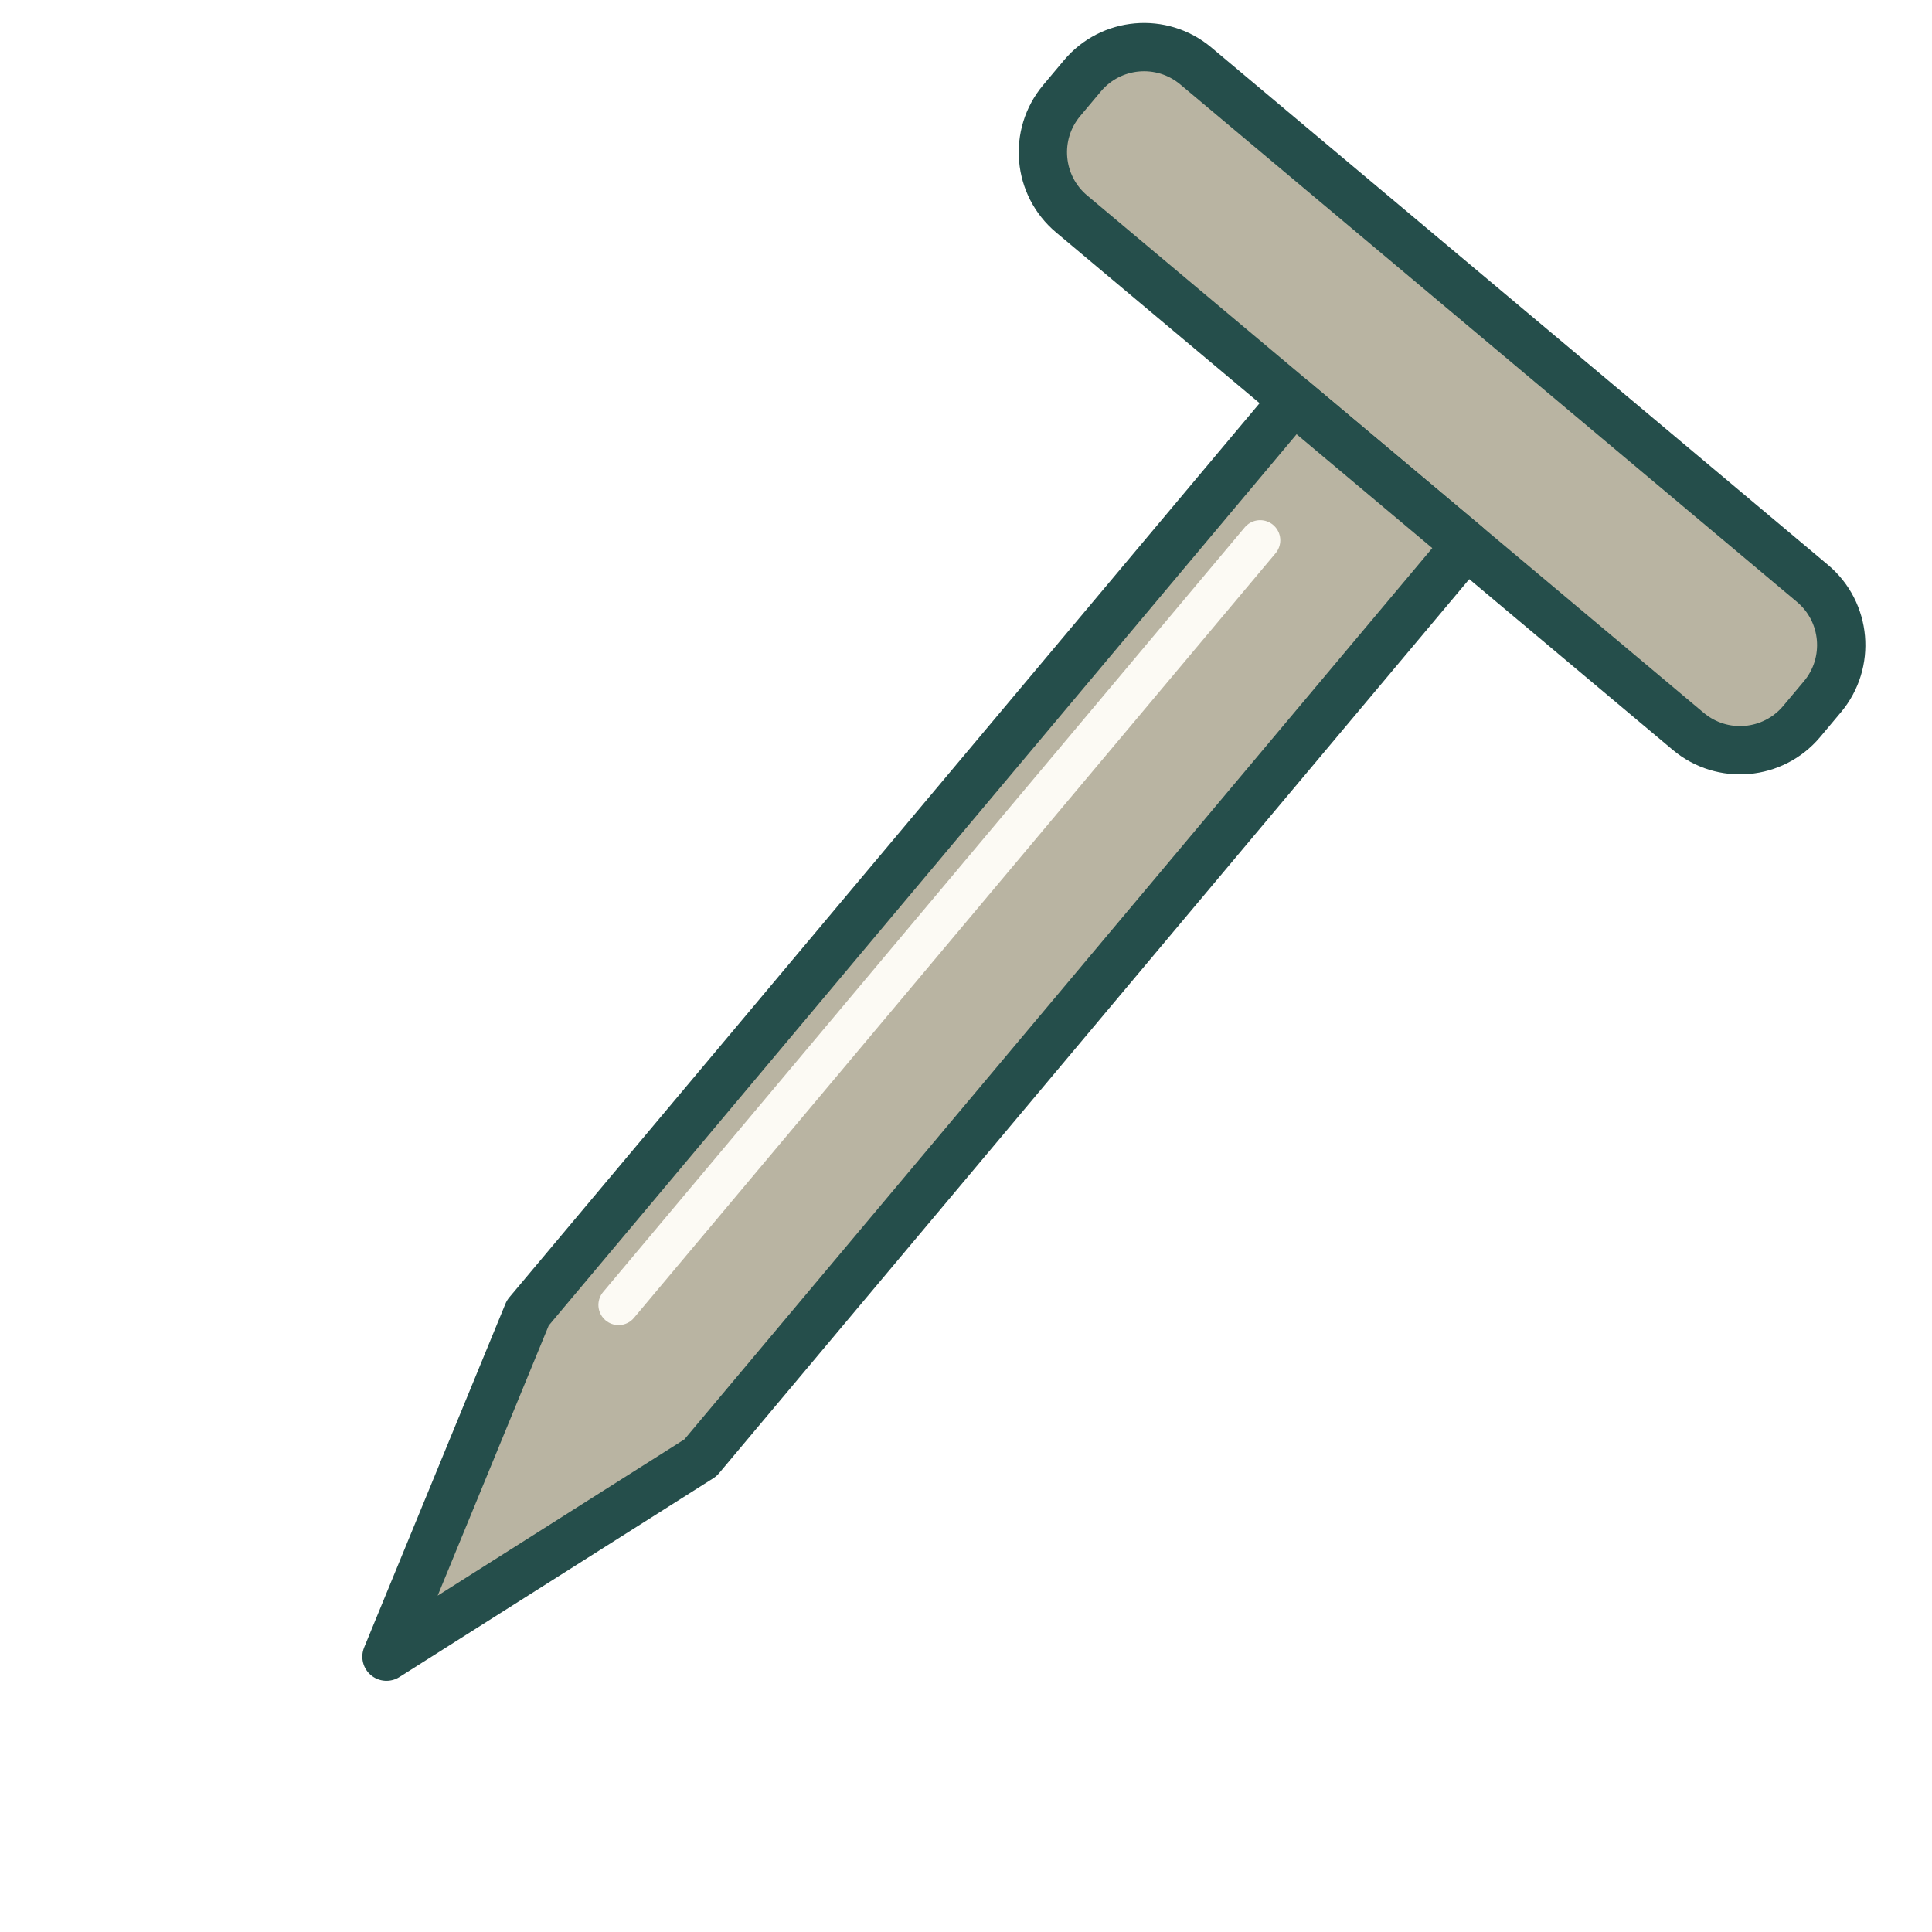
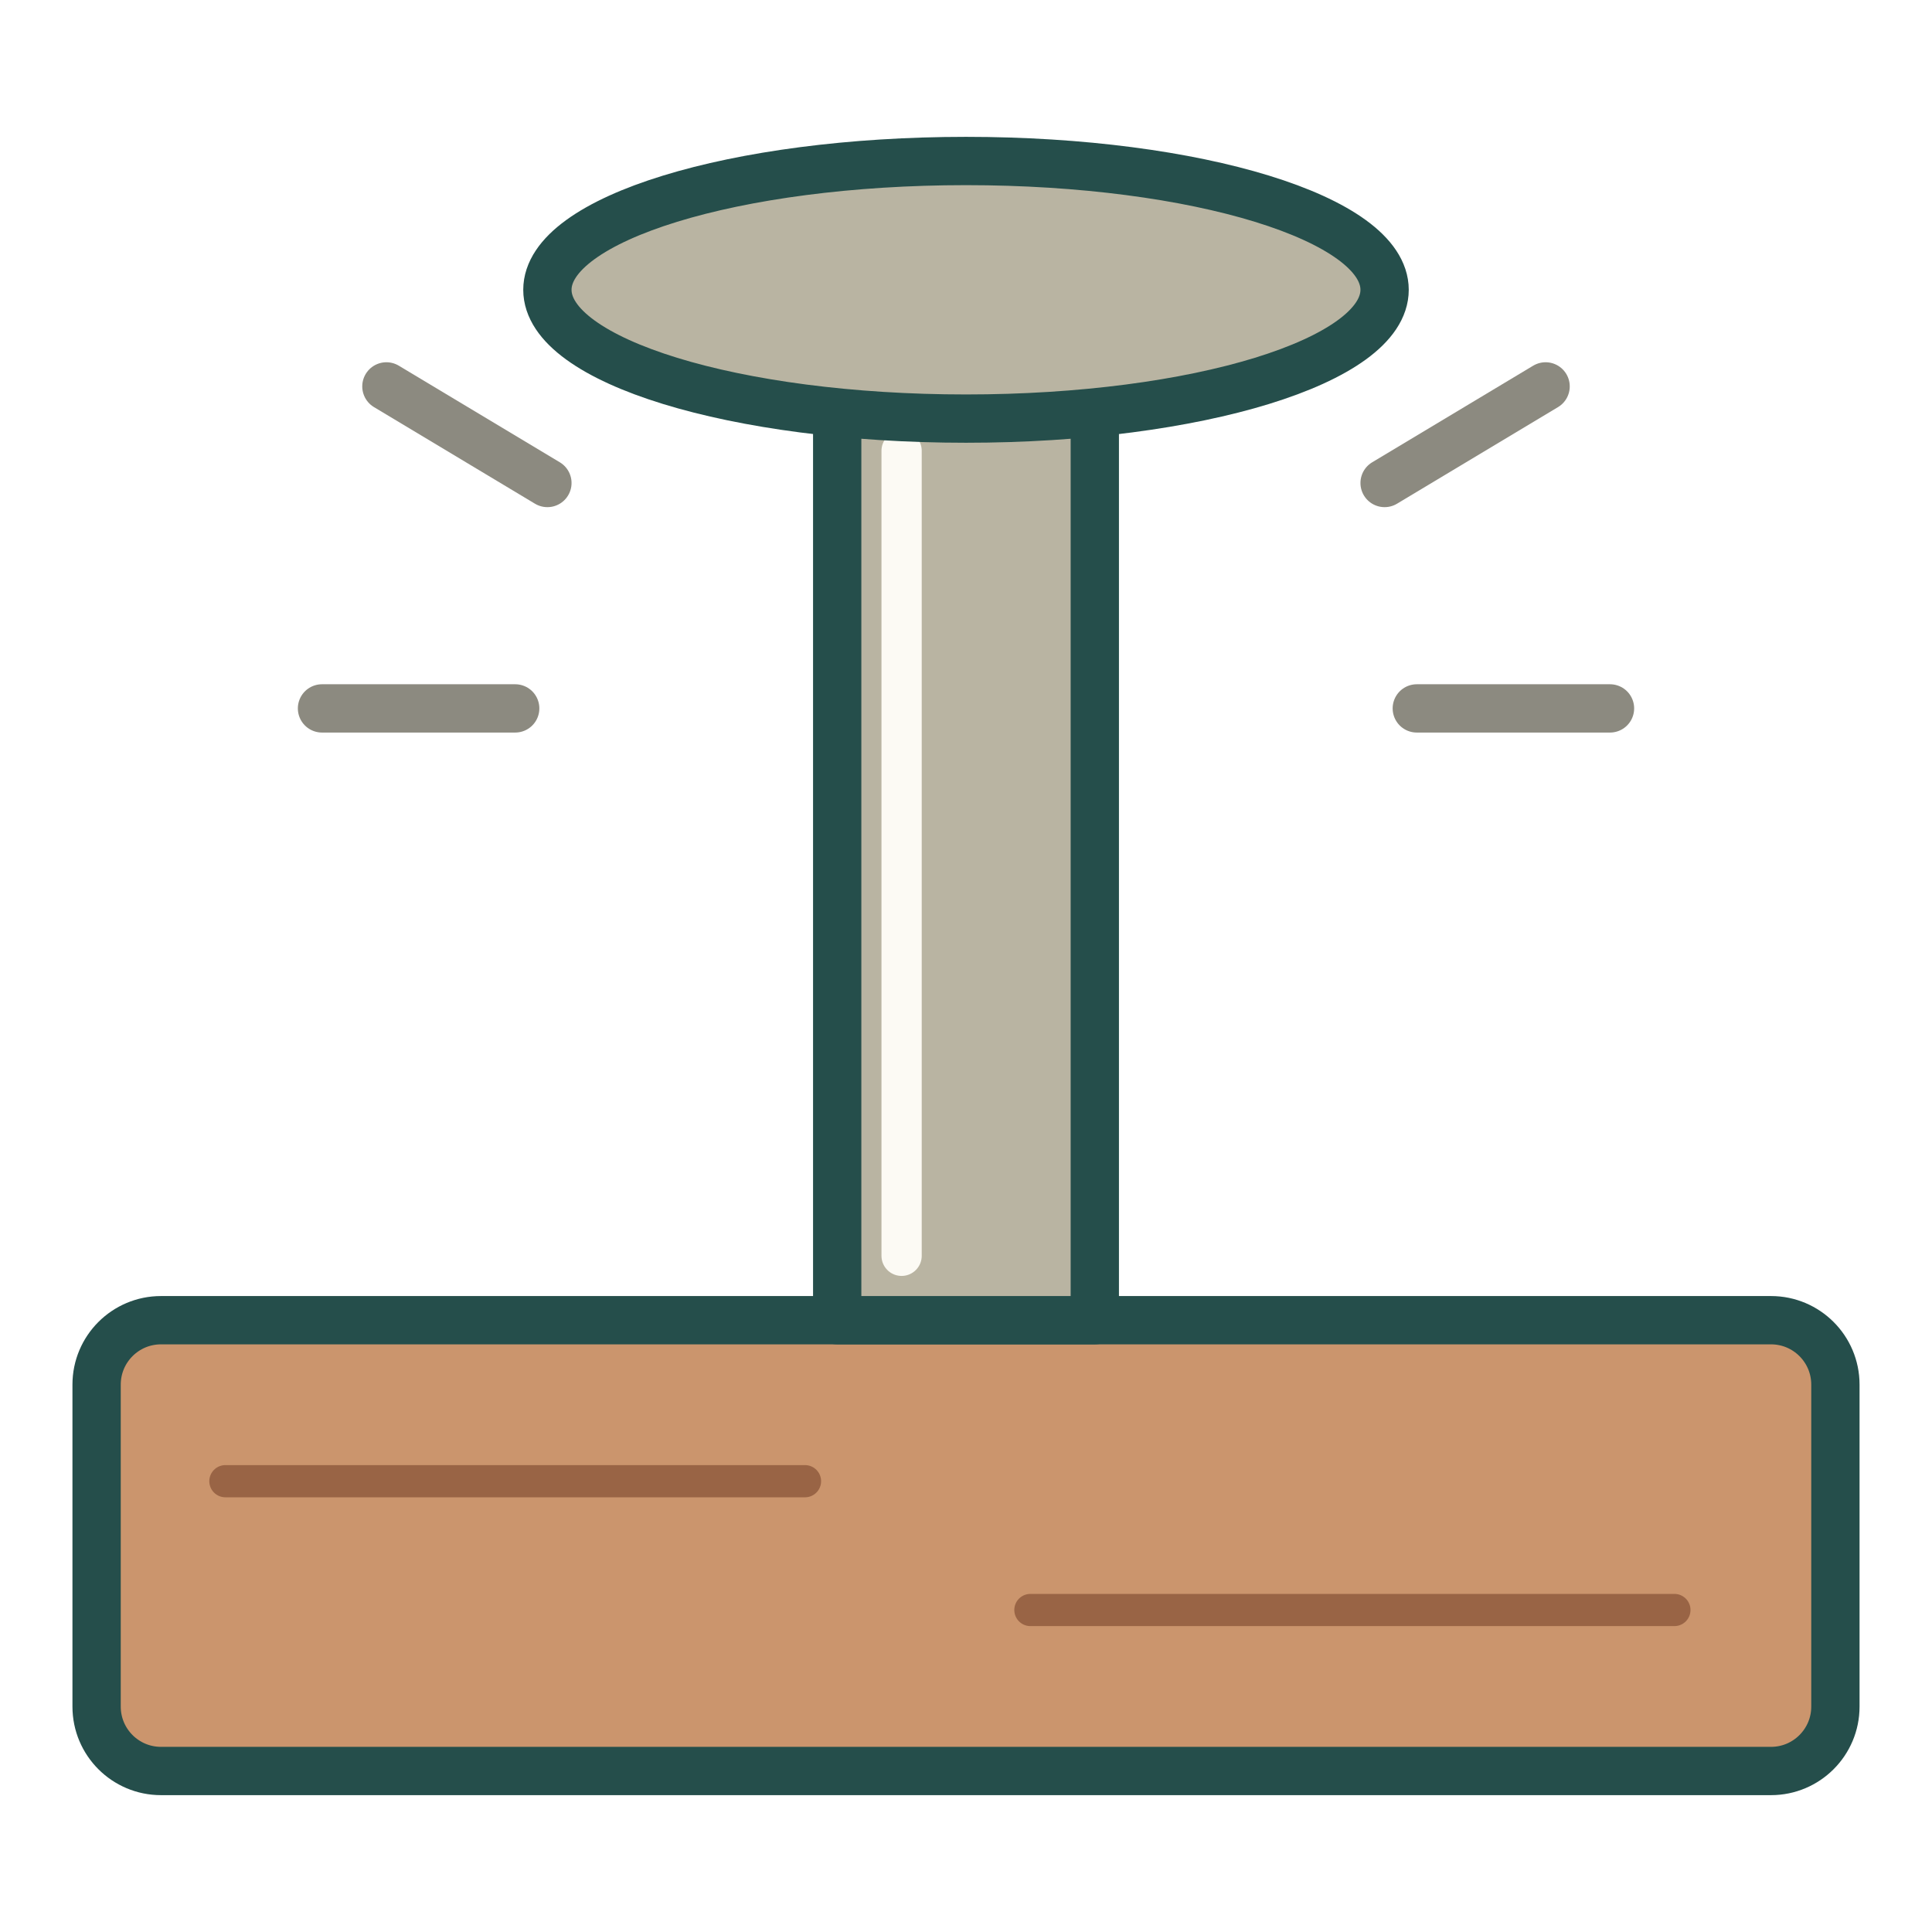
<svg xmlns="http://www.w3.org/2000/svg" viewBox="0 0 120 120">
  <g fill="none" stroke="#254E4B" stroke-width="3" stroke-linecap="round" stroke-linejoin="round">
-     <g transform="rotate(40 60 60)">
-       <rect x="30" y="8" width="60" height="12" rx="5" fill="#B9B4A2" />
-       <path d="M53 20H67V94L60 116L53 94Z" fill="#B9B4A2" />
-       <path d="M57 28V90" stroke="#FCFAF4" stroke-width="2.5" />
-     </g>
+     <rect x="6" y="82" width="108" height="28" rx="4" fill="#CB956D" />
+     <path d="M14 92H50M64 100H104" stroke="#996445" stroke-width="2" />
+     <path d="M52 22H68V82H52Z" fill="#B9B4A2" />
+     <path d="M56 28V78" stroke="#FCFAF4" stroke-width="2.5" />
+     <ellipse cx="60" cy="18" rx="26" ry="8" fill="#B9B4A2" />
+     <path d="M86 30l10-6M88 44h12M34 30l-10-6M32 44h-12" stroke="#8C8A80" stroke-width="3" />
  </g>
</svg>
